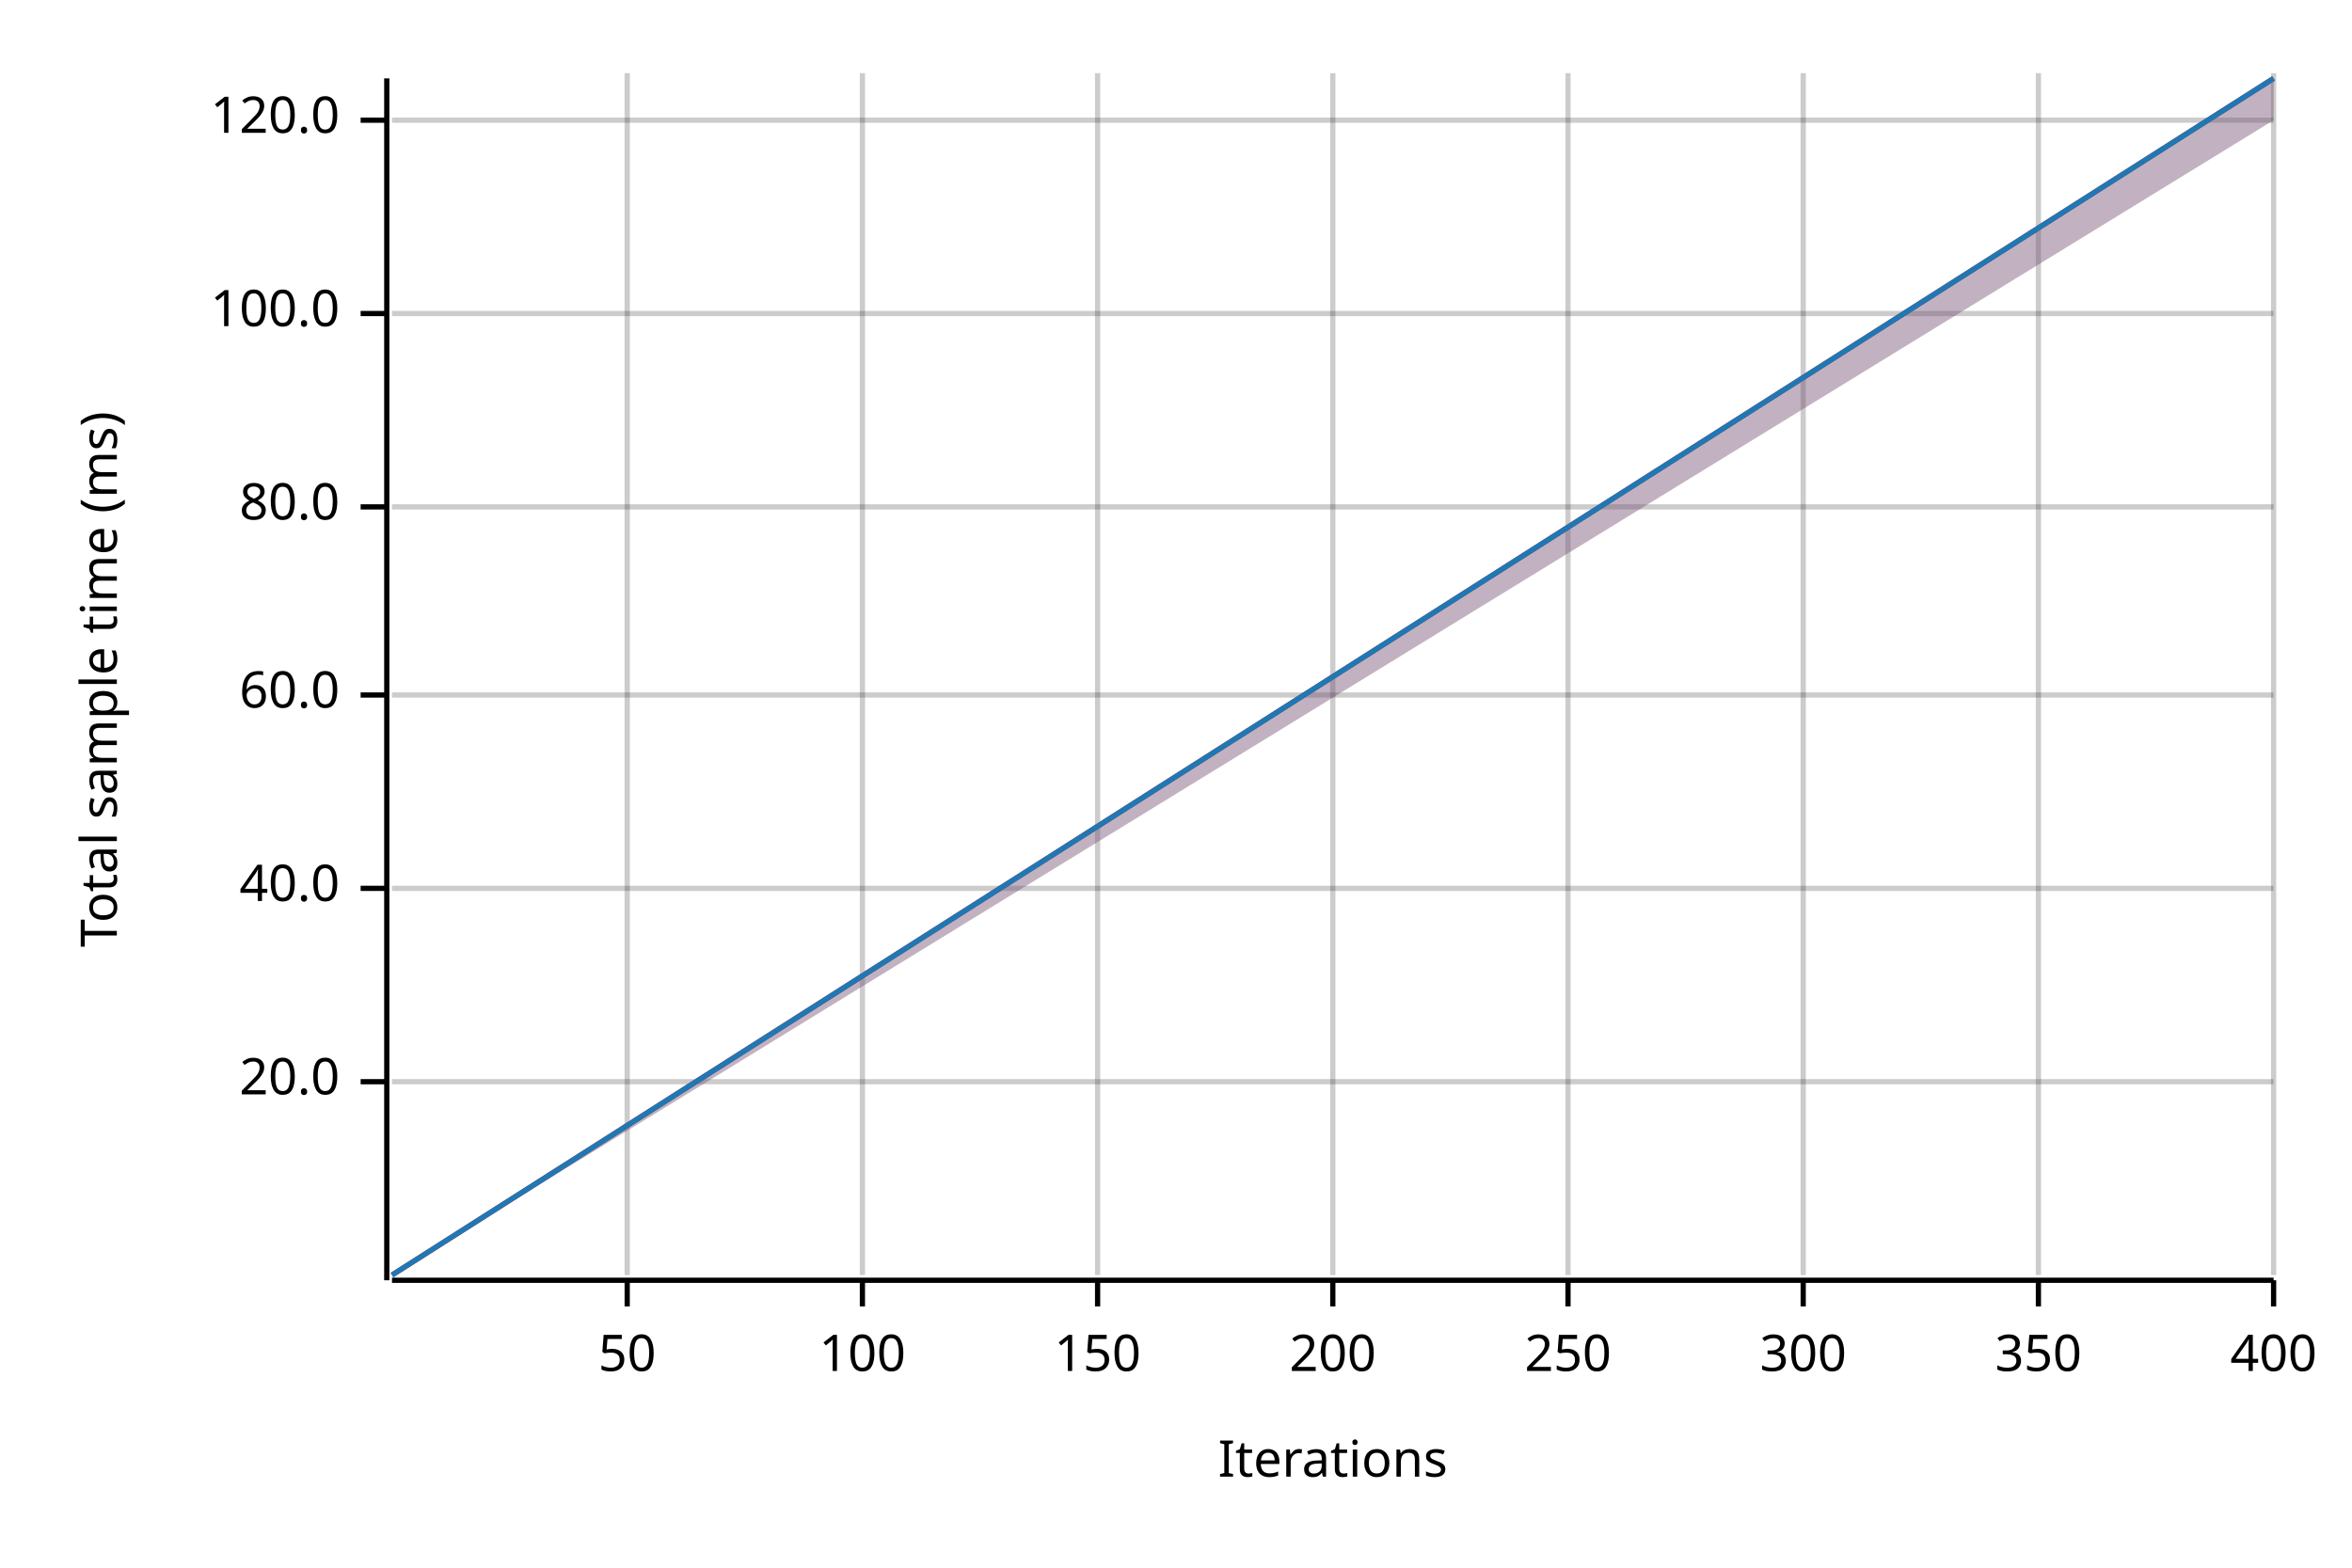
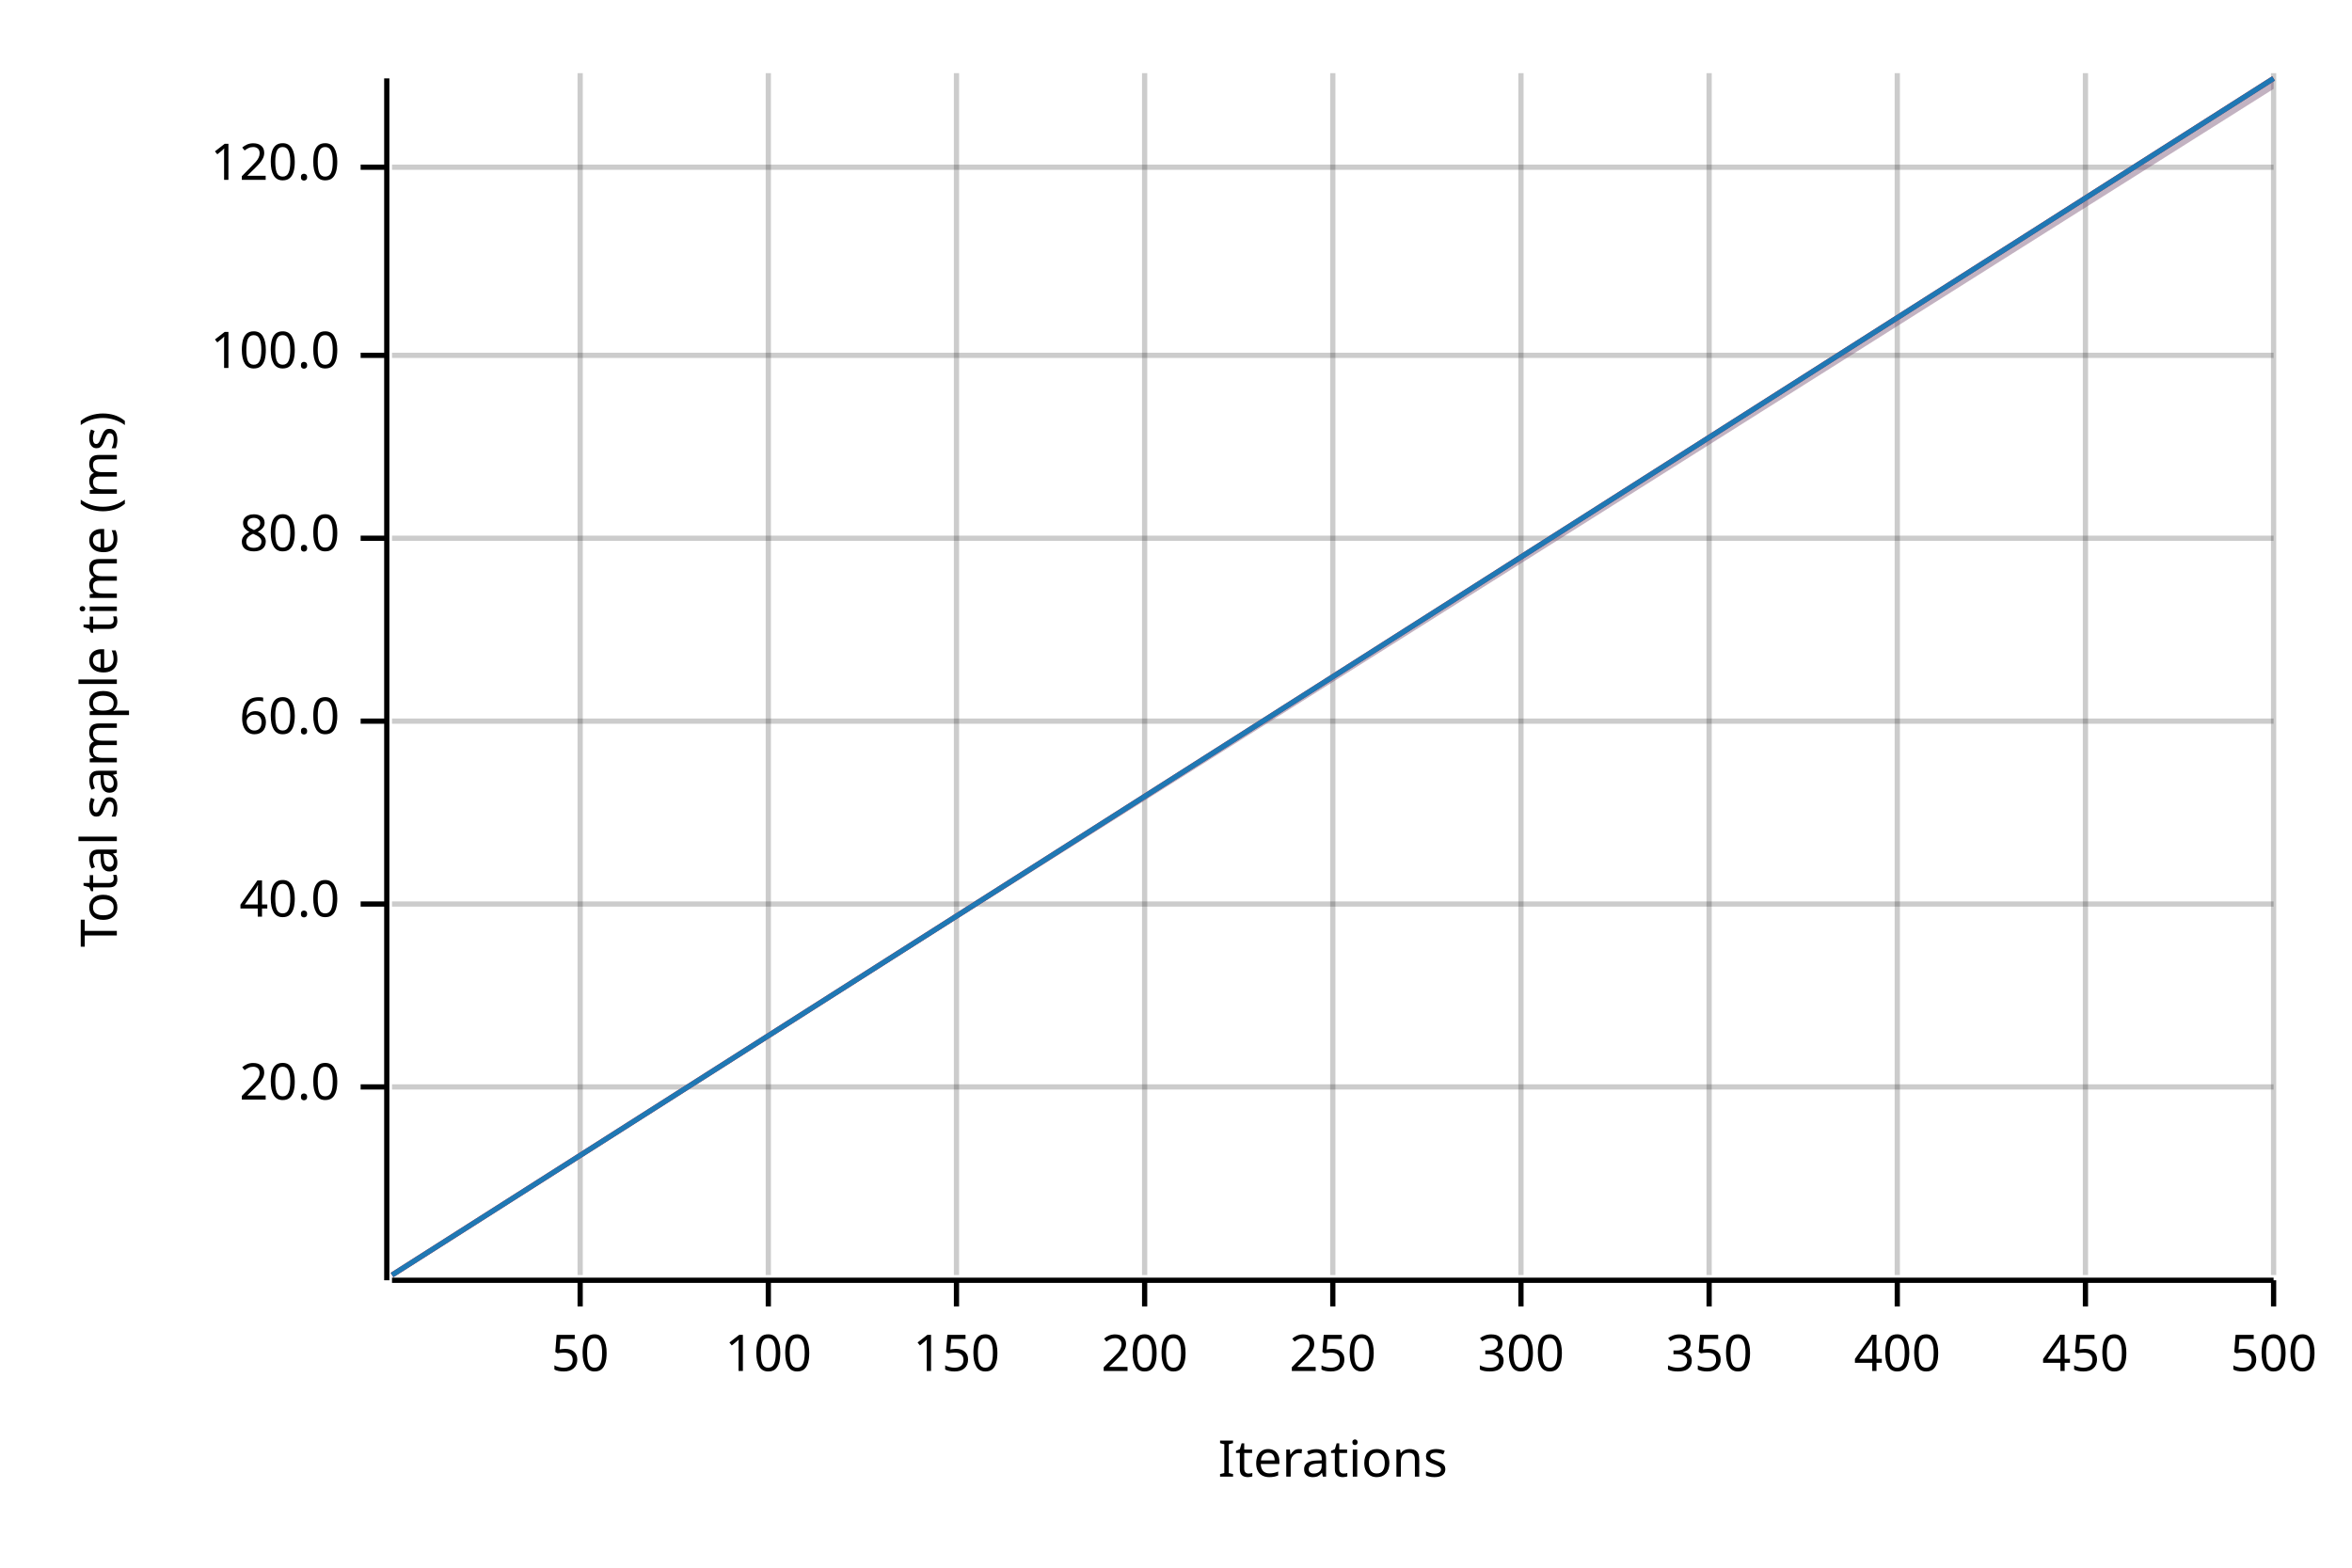
<svg xmlns="http://www.w3.org/2000/svg" width="450" height="300">
  <text x="15" y="130" dy="0.76em" text-anchor="middle" font-family="sans-serif" font-size="9.677" opacity="1" fill="#000000" transform="rotate(270, 15, 130)">
Total sample time (ms)
</text>
  <text x="255" y="285" dy="-0.5ex" text-anchor="middle" font-family="sans-serif" font-size="9.677" opacity="1" fill="#000000">
Iterations
</text>
-   <line opacity="0.2" stroke="#000000" stroke-width="1" x1="120" y1="244" x2="120" y2="14" />
-   <line opacity="0.2" stroke="#000000" stroke-width="1" x1="165" y1="244" x2="165" y2="14" />
-   <line opacity="0.2" stroke="#000000" stroke-width="1" x1="210" y1="244" x2="210" y2="14" />
+   <line opacity="0.2" stroke="#000000" stroke-width="1" x1="111" y1="244" x2="111" y2="14" />
+   <line opacity="0.2" stroke="#000000" stroke-width="1" x1="147" y1="244" x2="147" y2="14" />
+   <line opacity="0.2" stroke="#000000" stroke-width="1" x1="183" y1="244" x2="183" y2="14" />
+   <line opacity="0.2" stroke="#000000" stroke-width="1" x1="219" y1="244" x2="219" y2="14" />
  <line opacity="0.2" stroke="#000000" stroke-width="1" x1="255" y1="244" x2="255" y2="14" />
-   <line opacity="0.2" stroke="#000000" stroke-width="1" x1="300" y1="244" x2="300" y2="14" />
-   <line opacity="0.2" stroke="#000000" stroke-width="1" x1="345" y1="244" x2="345" y2="14" />
-   <line opacity="0.2" stroke="#000000" stroke-width="1" x1="390" y1="244" x2="390" y2="14" />
+   <line opacity="0.2" stroke="#000000" stroke-width="1" x1="291" y1="244" x2="291" y2="14" />
+   <line opacity="0.2" stroke="#000000" stroke-width="1" x1="327" y1="244" x2="327" y2="14" />
+   <line opacity="0.2" stroke="#000000" stroke-width="1" x1="363" y1="244" x2="363" y2="14" />
+   <line opacity="0.2" stroke="#000000" stroke-width="1" x1="399" y1="244" x2="399" y2="14" />
  <line opacity="0.2" stroke="#000000" stroke-width="1" x1="435" y1="244" x2="435" y2="14" />
-   <line opacity="0.2" stroke="#000000" stroke-width="1" x1="75" y1="207" x2="435" y2="207" />
-   <line opacity="0.2" stroke="#000000" stroke-width="1" x1="75" y1="170" x2="435" y2="170" />
-   <line opacity="0.2" stroke="#000000" stroke-width="1" x1="75" y1="133" x2="435" y2="133" />
-   <line opacity="0.2" stroke="#000000" stroke-width="1" x1="75" y1="97" x2="435" y2="97" />
-   <line opacity="0.2" stroke="#000000" stroke-width="1" x1="75" y1="60" x2="435" y2="60" />
-   <line opacity="0.2" stroke="#000000" stroke-width="1" x1="75" y1="23" x2="435" y2="23" />
+   <line opacity="0.2" stroke="#000000" stroke-width="1" x1="75" y1="208" x2="435" y2="208" />
+   <line opacity="0.2" stroke="#000000" stroke-width="1" x1="75" y1="173" x2="435" y2="173" />
+   <line opacity="0.2" stroke="#000000" stroke-width="1" x1="75" y1="138" x2="435" y2="138" />
+   <line opacity="0.2" stroke="#000000" stroke-width="1" x1="75" y1="103" x2="435" y2="103" />
+   <line opacity="0.2" stroke="#000000" stroke-width="1" x1="75" y1="68" x2="435" y2="68" />
+   <line opacity="0.2" stroke="#000000" stroke-width="1" x1="75" y1="32" x2="435" y2="32" />
  <polyline fill="none" opacity="1" stroke="#000000" stroke-width="1" points="74,15 74,245 " />
-   <text x="65" y="207" dy="0.5ex" text-anchor="end" font-family="sans-serif" font-size="9.677" opacity="1" fill="#000000">
+   <text x="65" y="208" dy="0.5ex" text-anchor="end" font-family="sans-serif" font-size="9.677" opacity="1" fill="#000000">
20.0
</text>
-   <polyline fill="none" opacity="1" stroke="#000000" stroke-width="1" points="69,207 74,207 " />
-   <text x="65" y="170" dy="0.5ex" text-anchor="end" font-family="sans-serif" font-size="9.677" opacity="1" fill="#000000">
+   <polyline fill="none" opacity="1" stroke="#000000" stroke-width="1" points="69,208 74,208 " />
+   <text x="65" y="173" dy="0.5ex" text-anchor="end" font-family="sans-serif" font-size="9.677" opacity="1" fill="#000000">
40.0
</text>
-   <polyline fill="none" opacity="1" stroke="#000000" stroke-width="1" points="69,170 74,170 " />
-   <text x="65" y="133" dy="0.5ex" text-anchor="end" font-family="sans-serif" font-size="9.677" opacity="1" fill="#000000">
+   <polyline fill="none" opacity="1" stroke="#000000" stroke-width="1" points="69,173 74,173 " />
+   <text x="65" y="138" dy="0.5ex" text-anchor="end" font-family="sans-serif" font-size="9.677" opacity="1" fill="#000000">
60.0
</text>
-   <polyline fill="none" opacity="1" stroke="#000000" stroke-width="1" points="69,133 74,133 " />
-   <text x="65" y="97" dy="0.5ex" text-anchor="end" font-family="sans-serif" font-size="9.677" opacity="1" fill="#000000">
+   <polyline fill="none" opacity="1" stroke="#000000" stroke-width="1" points="69,138 74,138 " />
+   <text x="65" y="103" dy="0.5ex" text-anchor="end" font-family="sans-serif" font-size="9.677" opacity="1" fill="#000000">
80.0
</text>
-   <polyline fill="none" opacity="1" stroke="#000000" stroke-width="1" points="69,97 74,97 " />
-   <text x="65" y="60" dy="0.5ex" text-anchor="end" font-family="sans-serif" font-size="9.677" opacity="1" fill="#000000">
+   <polyline fill="none" opacity="1" stroke="#000000" stroke-width="1" points="69,103 74,103 " />
+   <text x="65" y="68" dy="0.5ex" text-anchor="end" font-family="sans-serif" font-size="9.677" opacity="1" fill="#000000">
100.0
</text>
-   <polyline fill="none" opacity="1" stroke="#000000" stroke-width="1" points="69,60 74,60 " />
-   <text x="65" y="23" dy="0.5ex" text-anchor="end" font-family="sans-serif" font-size="9.677" opacity="1" fill="#000000">
+   <polyline fill="none" opacity="1" stroke="#000000" stroke-width="1" points="69,68 74,68 " />
+   <text x="65" y="32" dy="0.5ex" text-anchor="end" font-family="sans-serif" font-size="9.677" opacity="1" fill="#000000">
120.0
</text>
-   <polyline fill="none" opacity="1" stroke="#000000" stroke-width="1" points="69,23 74,23 " />
+   <polyline fill="none" opacity="1" stroke="#000000" stroke-width="1" points="69,32 74,32 " />
  <polyline fill="none" opacity="1" stroke="#000000" stroke-width="1" points="75,245 435,245 " />
-   <text x="120" y="255" dy="0.76em" text-anchor="middle" font-family="sans-serif" font-size="9.677" opacity="1" fill="#000000">
+   <text x="111" y="255" dy="0.76em" text-anchor="middle" font-family="sans-serif" font-size="9.677" opacity="1" fill="#000000">
50
</text>
-   <polyline fill="none" opacity="1" stroke="#000000" stroke-width="1" points="120,245 120,250 " />
-   <text x="165" y="255" dy="0.76em" text-anchor="middle" font-family="sans-serif" font-size="9.677" opacity="1" fill="#000000">
+   <polyline fill="none" opacity="1" stroke="#000000" stroke-width="1" points="111,245 111,250 " />
+   <text x="147" y="255" dy="0.76em" text-anchor="middle" font-family="sans-serif" font-size="9.677" opacity="1" fill="#000000">
100
</text>
-   <polyline fill="none" opacity="1" stroke="#000000" stroke-width="1" points="165,245 165,250 " />
-   <text x="210" y="255" dy="0.76em" text-anchor="middle" font-family="sans-serif" font-size="9.677" opacity="1" fill="#000000">
+   <polyline fill="none" opacity="1" stroke="#000000" stroke-width="1" points="147,245 147,250 " />
+   <text x="183" y="255" dy="0.76em" text-anchor="middle" font-family="sans-serif" font-size="9.677" opacity="1" fill="#000000">
150
</text>
-   <polyline fill="none" opacity="1" stroke="#000000" stroke-width="1" points="210,245 210,250 " />
-   <text x="255" y="255" dy="0.76em" text-anchor="middle" font-family="sans-serif" font-size="9.677" opacity="1" fill="#000000">
+   <polyline fill="none" opacity="1" stroke="#000000" stroke-width="1" points="183,245 183,250 " />
+   <text x="219" y="255" dy="0.76em" text-anchor="middle" font-family="sans-serif" font-size="9.677" opacity="1" fill="#000000">
200
</text>
-   <polyline fill="none" opacity="1" stroke="#000000" stroke-width="1" points="255,245 255,250 " />
-   <text x="300" y="255" dy="0.76em" text-anchor="middle" font-family="sans-serif" font-size="9.677" opacity="1" fill="#000000">
+   <polyline fill="none" opacity="1" stroke="#000000" stroke-width="1" points="219,245 219,250 " />
+   <text x="255" y="255" dy="0.76em" text-anchor="middle" font-family="sans-serif" font-size="9.677" opacity="1" fill="#000000">
250
</text>
-   <polyline fill="none" opacity="1" stroke="#000000" stroke-width="1" points="300,245 300,250 " />
-   <text x="345" y="255" dy="0.76em" text-anchor="middle" font-family="sans-serif" font-size="9.677" opacity="1" fill="#000000">
+   <polyline fill="none" opacity="1" stroke="#000000" stroke-width="1" points="255,245 255,250 " />
+   <text x="291" y="255" dy="0.76em" text-anchor="middle" font-family="sans-serif" font-size="9.677" opacity="1" fill="#000000">
300
</text>
-   <polyline fill="none" opacity="1" stroke="#000000" stroke-width="1" points="345,245 345,250 " />
-   <text x="390" y="255" dy="0.76em" text-anchor="middle" font-family="sans-serif" font-size="9.677" opacity="1" fill="#000000">
+   <polyline fill="none" opacity="1" stroke="#000000" stroke-width="1" points="291,245 291,250 " />
+   <text x="327" y="255" dy="0.76em" text-anchor="middle" font-family="sans-serif" font-size="9.677" opacity="1" fill="#000000">
350
</text>
-   <polyline fill="none" opacity="1" stroke="#000000" stroke-width="1" points="390,245 390,250 " />
+   <polyline fill="none" opacity="1" stroke="#000000" stroke-width="1" points="327,245 327,250 " />
+   <text x="363" y="255" dy="0.76em" text-anchor="middle" font-family="sans-serif" font-size="9.677" opacity="1" fill="#000000">
+ 400
+ </text>
+   <polyline fill="none" opacity="1" stroke="#000000" stroke-width="1" points="363,245 363,250 " />
+   <text x="399" y="255" dy="0.76em" text-anchor="middle" font-family="sans-serif" font-size="9.677" opacity="1" fill="#000000">
+ 450
+ </text>
+   <polyline fill="none" opacity="1" stroke="#000000" stroke-width="1" points="399,245 399,250 " />
  <text x="435" y="255" dy="0.76em" text-anchor="middle" font-family="sans-serif" font-size="9.677" opacity="1" fill="#000000">
- 400
+ 500
</text>
  <polyline fill="none" opacity="1" stroke="#000000" stroke-width="1" points="435,245 435,250 " />
  <polyline fill="none" opacity="1" stroke="#E31A1C" stroke-width="1" points="75,244 435,15 " />
-   <polygon opacity="0.25" fill="#E31A1C" points="75,244 435,23 435,15 " />
+   <polygon opacity="0.25" fill="#E31A1C" points="75,244 435,17 435,15 " />
  <polyline fill="none" opacity="1" stroke="#1F78B4" stroke-width="1" points="75,244 435,15 " />
-   <polygon opacity="0.25" fill="#1F78B4" points="75,244 435,23 435,15 " />
+   <polygon opacity="0.25" fill="#1F78B4" points="75,244 435,17 435,15 " />
</svg>
